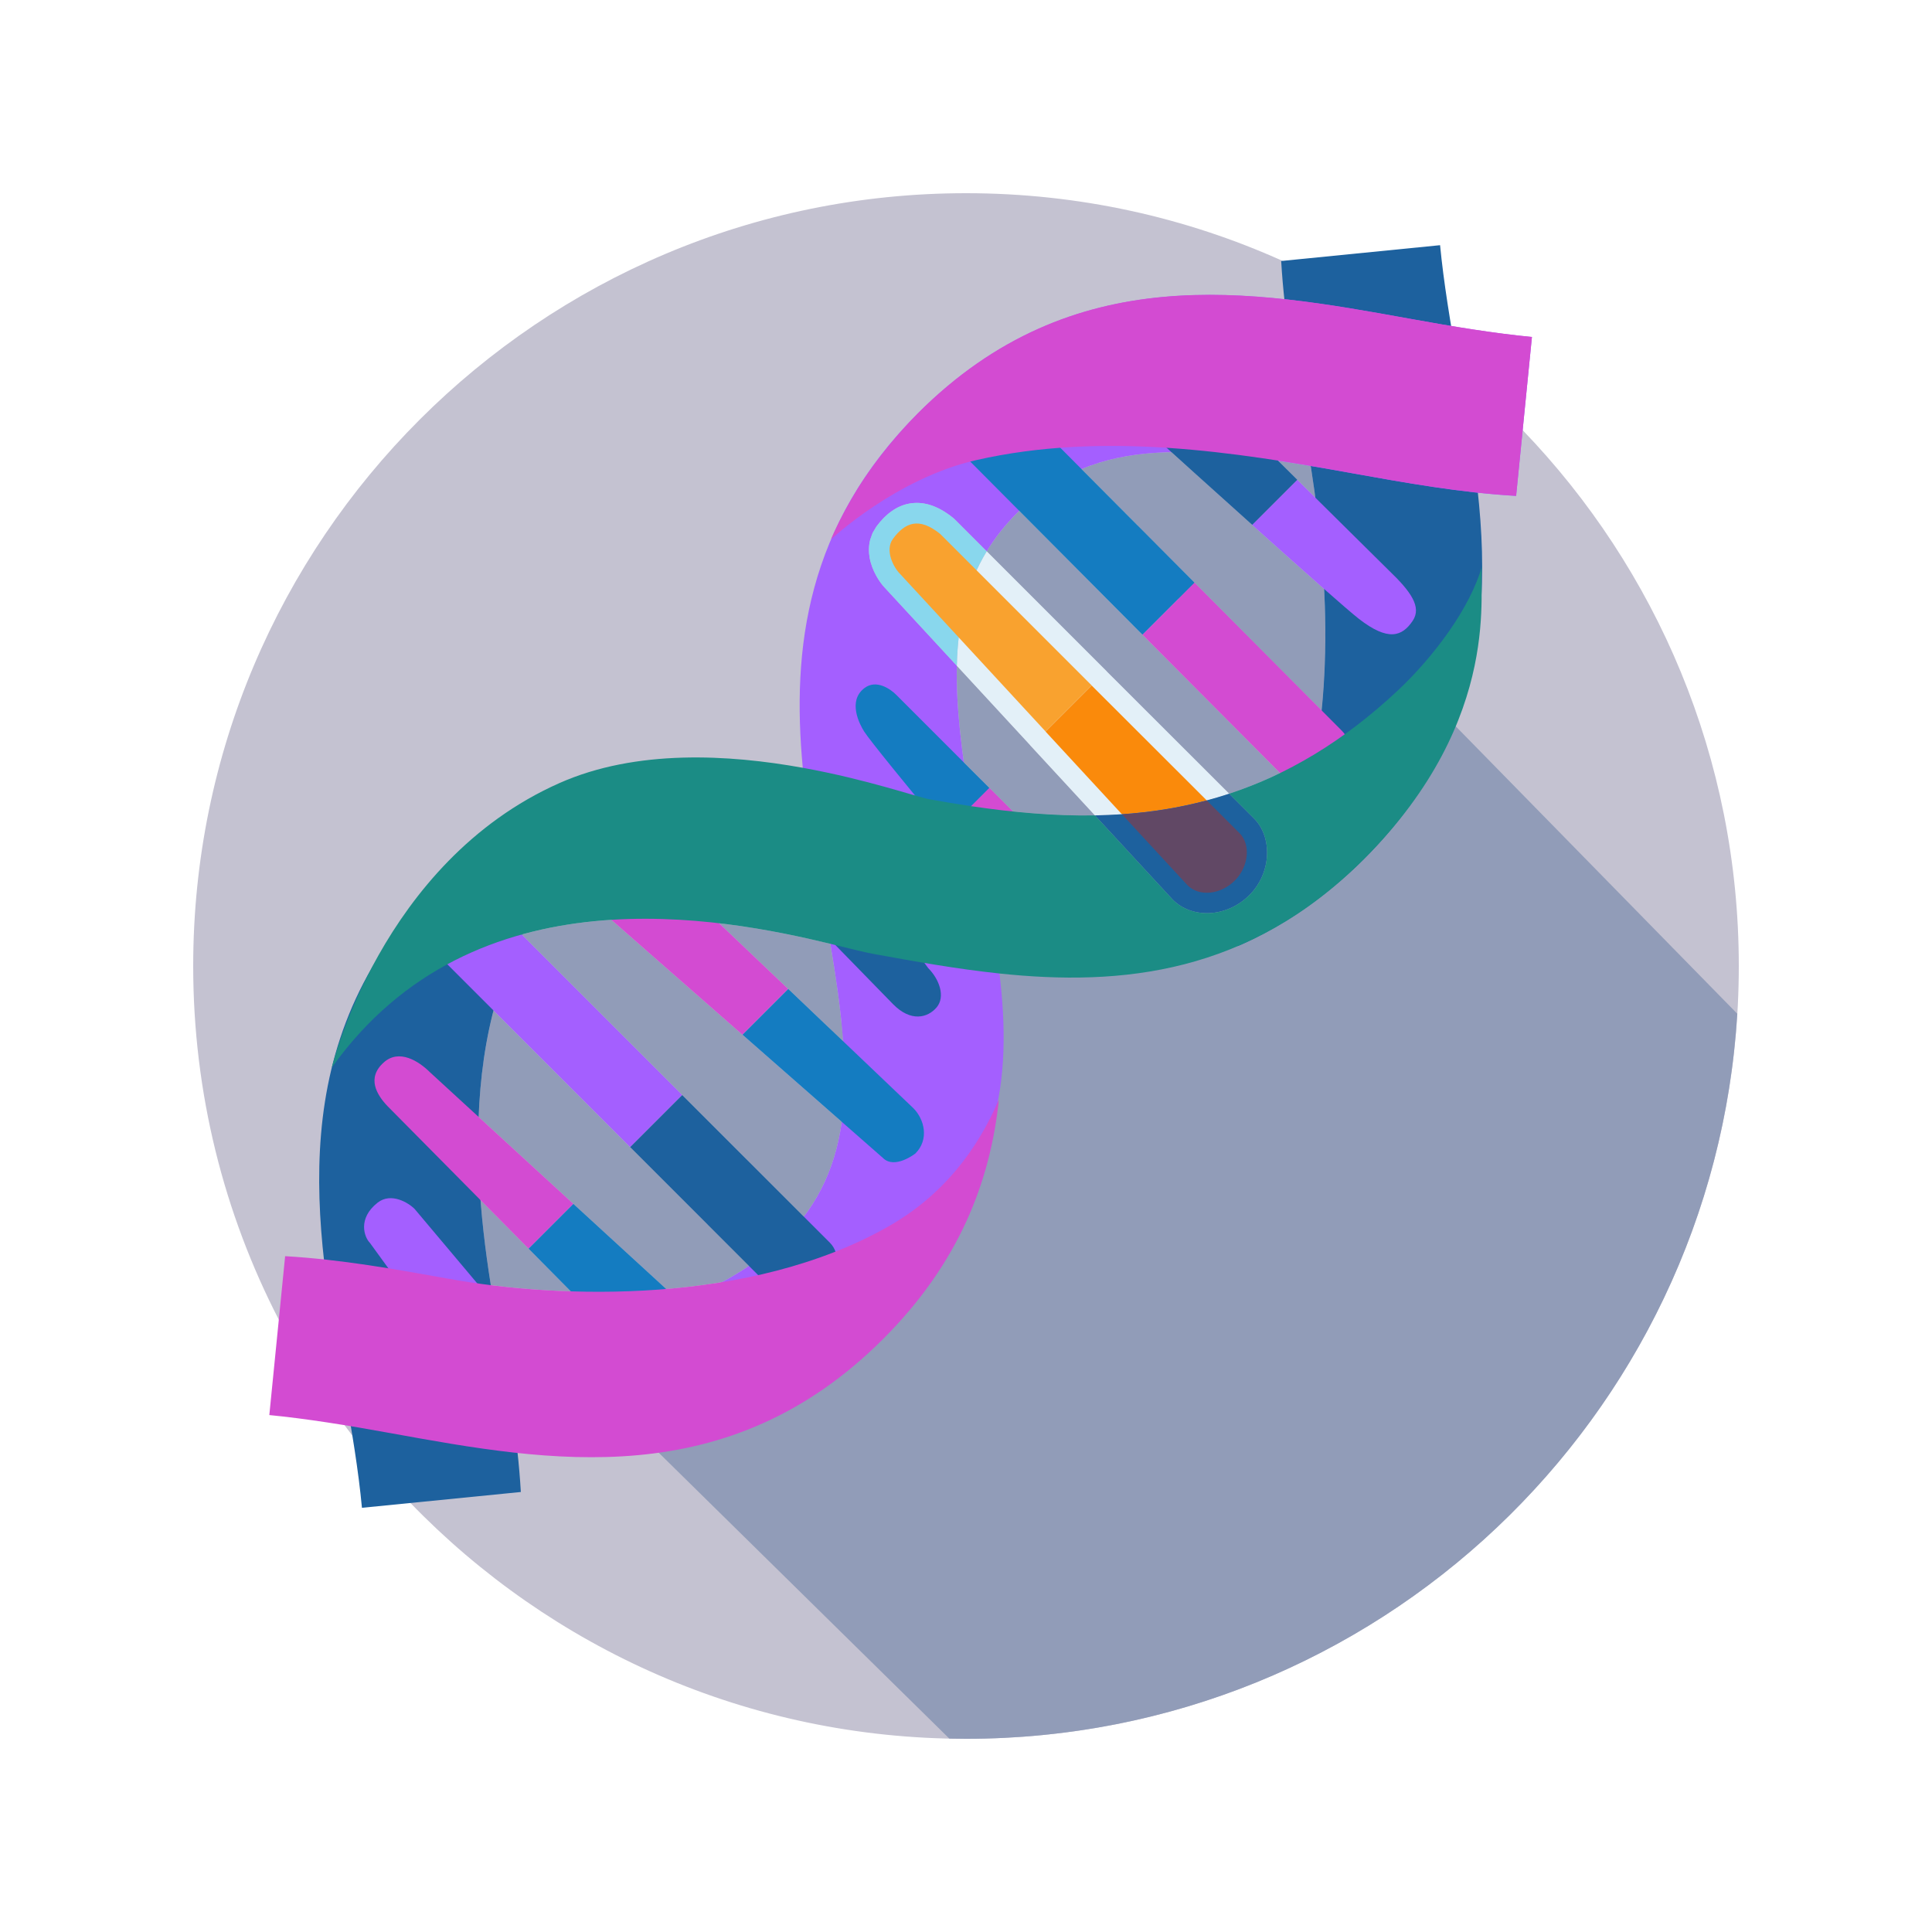
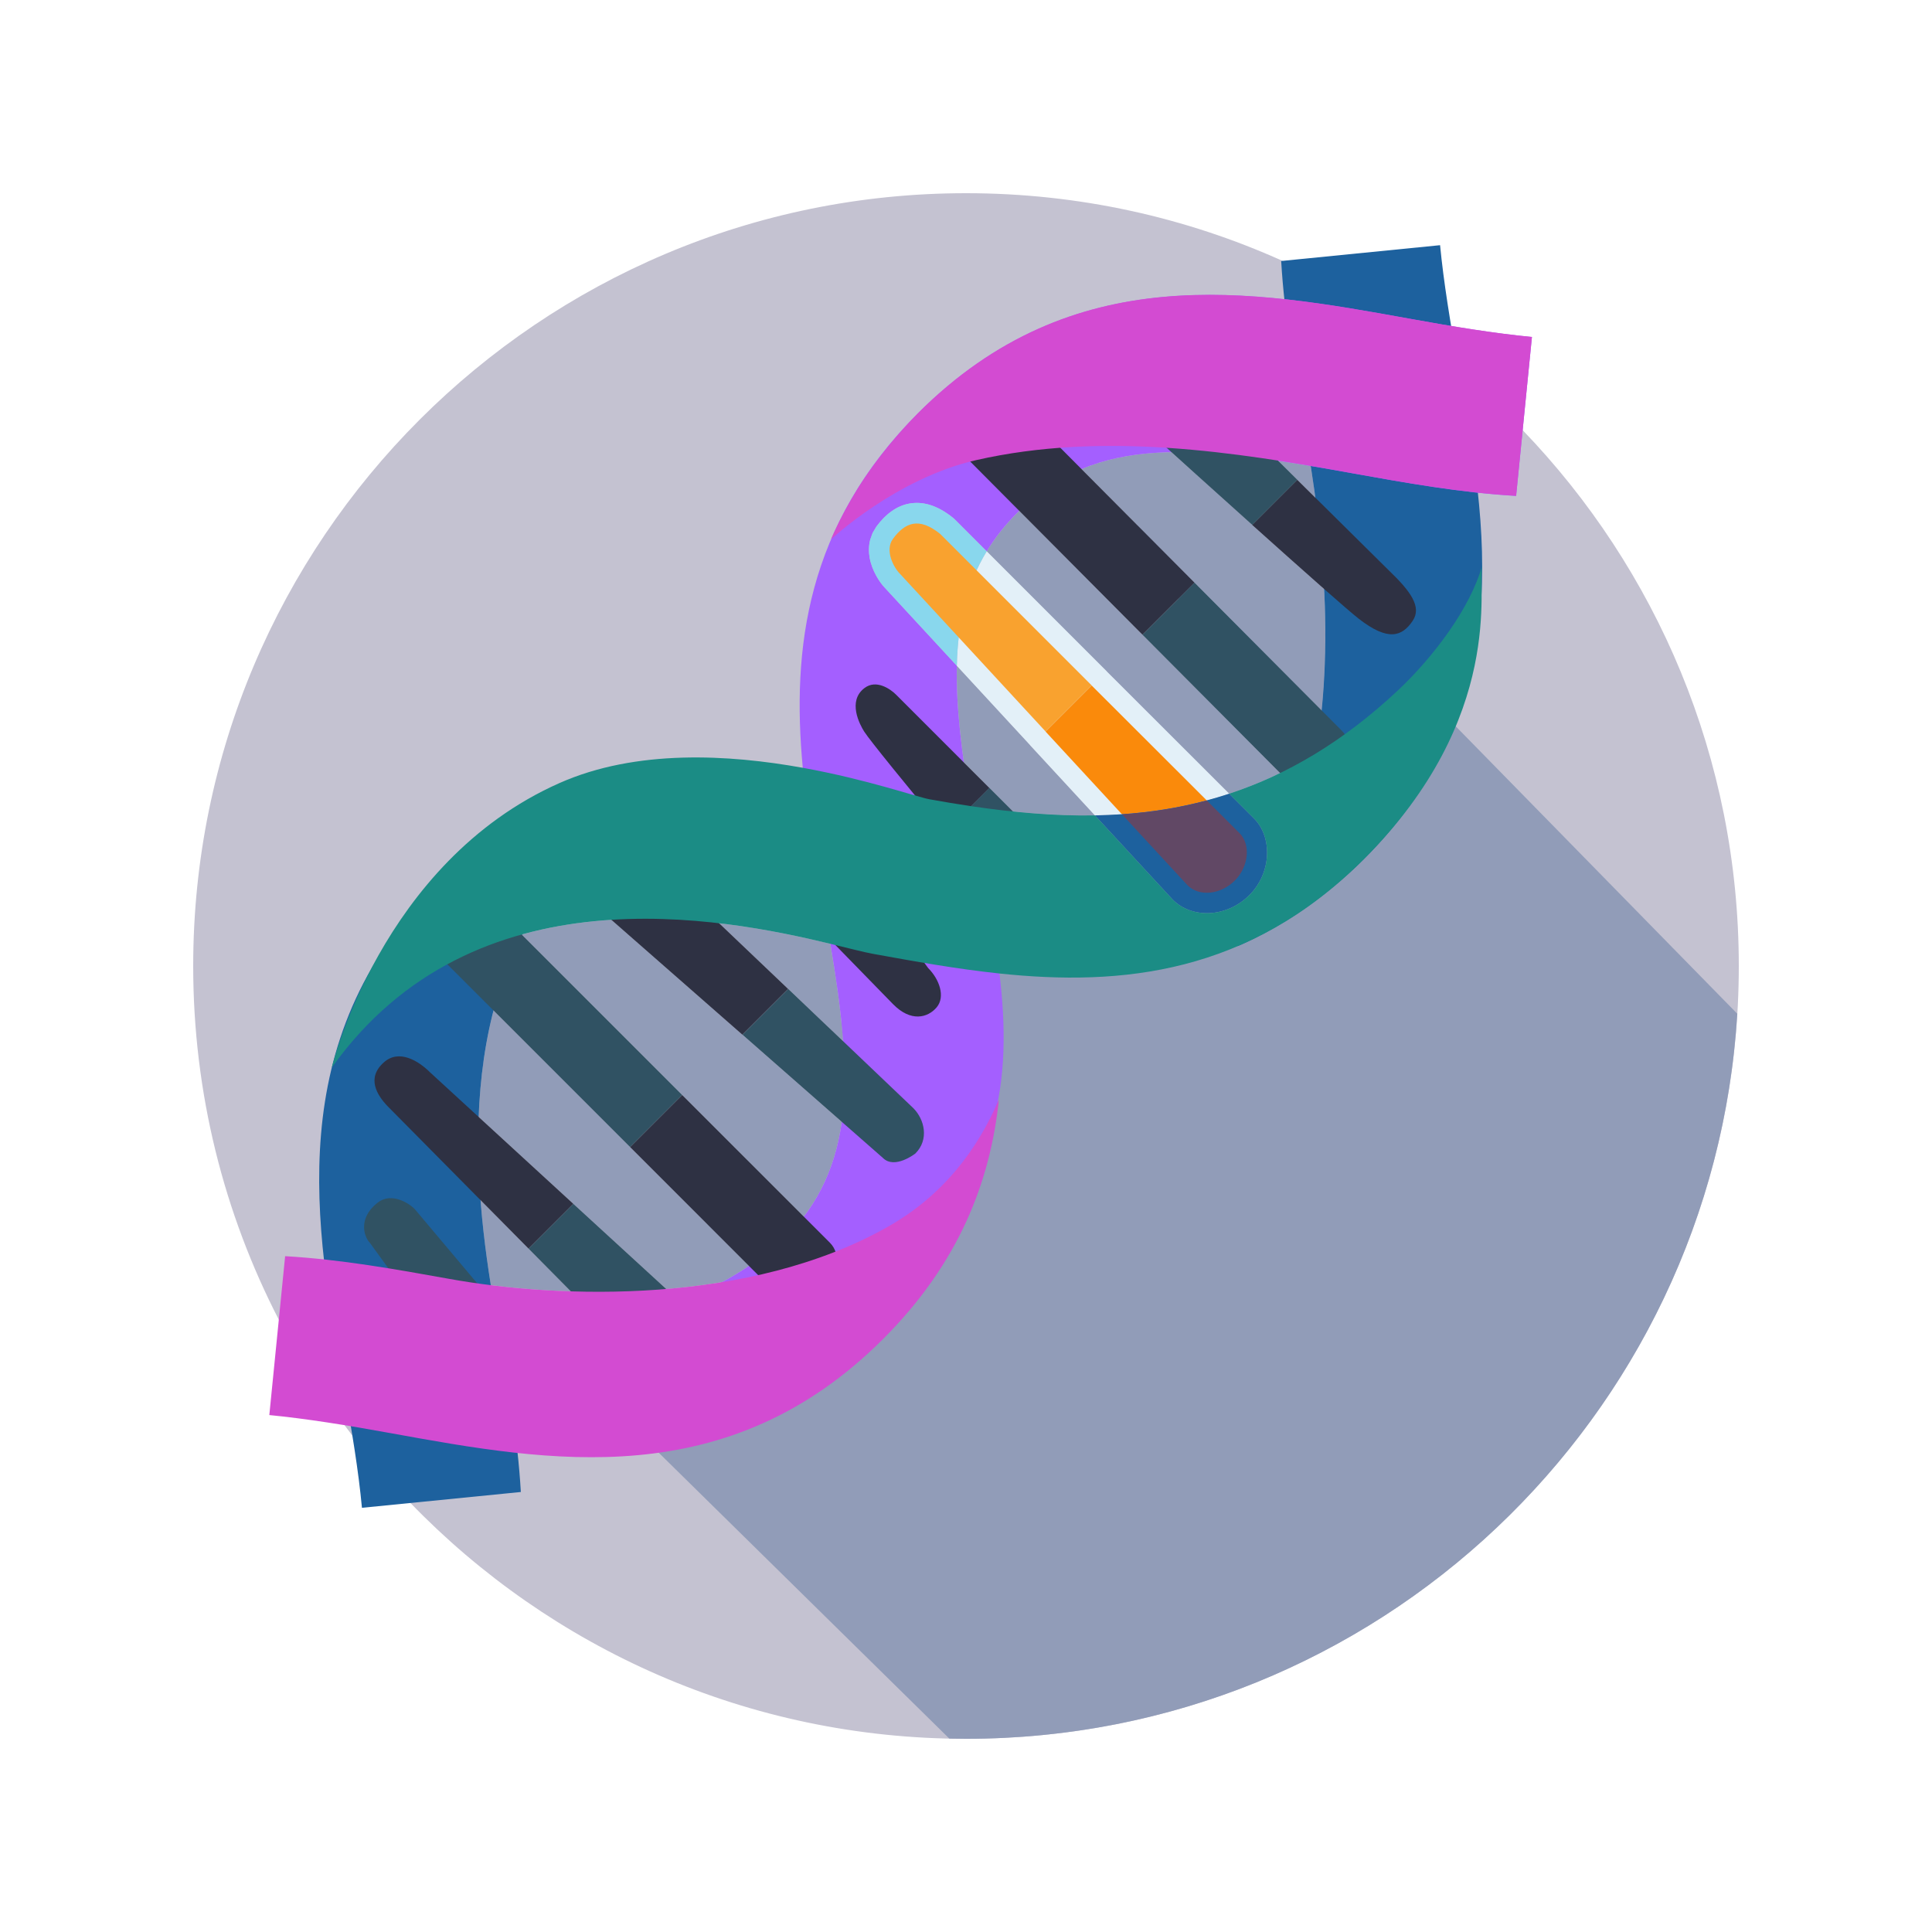
- <svg xmlns="http://www.w3.org/2000/svg" width="100%" height="100%" viewBox="-64 -64 640 640" version="1.1" xml:space="preserve" style="fill-rule:evenodd;clip-rule:evenodd;stroke-linejoin:round;stroke-miterlimit:2;">
-   <path d="M28.36,373.157C10.237,338.043 0,298.207 0,256C0,114.71 114.71,0 256,0C293.347,0 328.836,8.015 360.841,22.416C372.028,27.45 382.789,33.264 393.054,39.789L393.126,39.834C402.261,45.645 411.003,52.018 419.304,58.905C426.698,65.04 433.741,71.582 440.4,78.497C484.728,124.534 512,187.107 512,256C512,397.29 397.29,512 256,512C183.791,512 118.524,482.039 71.964,433.88C65.137,426.819 58.713,419.366 52.727,411.559C51.85,410.415 50.981,409.262 50.123,408.103C41.974,397.096 34.687,385.414 28.36,373.157Z" style="fill:rgb(196,194,209);" />
-   <path d="M397.603,155.547L511.498,271.82C503.325,405.833 392.07,512 256.001,512C254.153,512 252.311,511.967 250.472,511.929L135.327,398.653L155.328,366.151L163.5,373.642C164.953,373.521 166.409,373.387 167.866,373.241C172.98,372.729 178.116,372.063 183.24,371.226C186.025,369.827 189.517,367.704 192.936,365.435L183.353,355.853C183.604,355.688 183.855,355.523 184.106,355.357L170.403,341.654L183.545,320.299L202.284,339.038C202.471,338.79 202.656,338.541 202.838,338.291L212.458,347.91C219.476,338.589 223.556,328.404 225.512,316.978C225.671,316.05 225.816,315.113 225.947,314.168L200.863,292.157L210.555,276.408L215.303,280.933C215.142,278.775 214.943,276.575 214.71,274.333L226.439,285.511C225.845,277.535 224.765,269.036 223.36,259.941C223.183,258.798 223.002,257.646 222.815,256.484L261.059,194.339L263.705,196.985L263.723,196.968L271.58,204.824C283.726,206.093 295.745,206.549 307.648,205.73L307.089,205.123C309.34,205.18 311.587,205.201 313.83,205.186C317.768,205.159 321.695,205.018 325.61,204.749L298.445,175.333L304.166,169.611L335.747,201.147C341.1,199.718 346.431,197.947 351.742,195.79L355.785,199.828C359.013,198.966 362.233,197.989 365.445,196.887C367,196.355 368.552,195.793 370.103,195.201C373.938,193.737 377.763,192.09 381.579,190.245L381.881,190.098L332.905,140.873L308.847,116.683L312.892,110.109L331.69,129.001L373.817,171.342C374.669,162.873 375.044,154.445 375.038,146.079L396.669,167.82L396.767,166.83C397.13,163.06 397.407,159.299 397.603,155.547ZM286.91,152.33L297.621,163.041L292.166,168.496L283.042,158.615L286.91,152.33ZM292.18,168.511L297.618,163.073L304.15,169.596L298.448,175.298L292.18,168.511Z" style="fill:rgb(145,156,184);fill-rule:nonzero;" />
-   <path d="M273.629,105.214L314.441,146.249L360.047,192.087C354.449,194.81 348.829,197.074 343.184,198.933L302.84,158.647C302.715,158.5 302.584,158.356 302.445,158.217L262.859,118.631C265.578,114.159 268.933,109.903 273.018,105.818C273.221,105.615 273.425,105.413 273.629,105.214ZM252.966,156.534L276.967,182.524C277.084,182.675 277.209,182.823 277.341,182.966L298.716,206.112C289.739,206.27 280.695,205.776 271.58,204.824L263.723,196.968L263.705,196.985L255.296,188.575C253.669,176.859 252.748,166.246 252.966,156.534ZM211.062,248.649C213.04,260.374 214.569,271.082 215.303,280.933L197.102,263.588L181.944,278.747L214.845,307.618C213.218,319.328 209.351,329.653 202.284,339.038L108.909,245.664C108.933,245.618 108.956,245.572 108.98,245.526C118.813,242.811 128.767,241.323 138.513,240.704L181.911,278.75L197.07,263.591L174.225,241.833C188.777,243.528 201.57,246.366 211.062,248.649ZM99.486,270.737L184.106,355.357C180.922,357.47 177.67,359.447 175.077,360.749C168.946,361.751 162.796,362.489 156.695,362.999L125.913,334.778L94.558,306C95.006,294.281 96.474,282.358 99.486,270.737ZM95.183,333.559L111.073,349.618L125.079,363.777C115.677,363.48 106.745,362.743 98.591,361.73C97.221,353.088 95.956,343.573 95.183,333.559ZM373.817,171.342L331.69,129.001L294.257,91.38C303.228,87.649 313.06,85.991 324.044,85.779C332.404,93.328 341.831,101.821 350.8,109.862L350.783,109.879C359.676,117.858 368.125,125.393 374.635,131.121C375.324,144.37 375.179,157.801 373.817,171.342ZM371.735,100.875L365.744,94.947L365.762,94.929L359.422,88.656C362.915,89.174 366.505,89.748 370.196,90.368C370.744,93.852 371.26,97.355 371.735,100.875Z" style="fill:rgb(145,156,184);" />
-   <g transform="matrix(0.606218,0.606218,-0.74022,0.74022,250.534,-90.5271)">
+ <svg xmlns="http://www.w3.org/2000/svg" width="100%" height="100%" viewBox="0 0 640 640" version="1.1" xml:space="preserve" style="fill-rule:evenodd;clip-rule:evenodd;stroke-linejoin:round;stroke-miterlimit:2;">
+   <g transform="matrix(1,0,0,1,64,64)">
+     <path d="M28.36,373.157C10.237,338.043 0,298.207 0,256C0,114.71 114.71,0 256,0C293.347,0 328.836,8.015 360.841,22.416C372.028,27.45 382.789,33.264 393.054,39.789L393.126,39.834C402.261,45.645 411.003,52.018 419.304,58.905C426.698,65.04 433.741,71.582 440.4,78.497C484.728,124.534 512,187.107 512,256C512,397.29 397.29,512 256,512C183.791,512 118.524,482.039 71.964,433.88C65.137,426.819 58.713,419.366 52.727,411.559C51.85,410.415 50.981,409.262 50.123,408.103C41.974,397.096 34.687,385.414 28.36,373.157Z" style="fill:rgb(196,194,209);" />
+   </g>
+   <g transform="matrix(1,0,0,1,64,64)">
+     <path d="M397.603,155.547L511.498,271.82C503.325,405.833 392.07,512 256.001,512C254.153,512 252.311,511.967 250.472,511.929L135.327,398.653L155.328,366.151L163.5,373.642C164.953,373.521 166.409,373.387 167.866,373.241C172.98,372.729 178.116,372.063 183.24,371.226C186.025,369.827 189.517,367.704 192.936,365.435L183.353,355.853C183.604,355.688 183.855,355.523 184.106,355.357L170.403,341.654L183.545,320.299L202.284,339.038C202.471,338.79 202.656,338.541 202.838,338.291L212.458,347.91C219.476,338.589 223.556,328.404 225.512,316.978C225.671,316.05 225.816,315.113 225.947,314.168L200.863,292.157L210.555,276.408L215.303,280.933C215.142,278.775 214.943,276.575 214.71,274.333L226.439,285.511C225.845,277.535 224.765,269.036 223.36,259.941C223.183,258.798 223.002,257.646 222.815,256.484L261.059,194.339L263.705,196.985L263.723,196.968L271.58,204.824C283.726,206.093 295.745,206.549 307.648,205.73L307.089,205.123C309.34,205.18 311.587,205.201 313.83,205.186C317.768,205.159 321.695,205.018 325.61,204.749L298.445,175.333L304.166,169.611L335.747,201.147C341.1,199.718 346.431,197.947 351.742,195.79L355.785,199.828C359.013,198.966 362.233,197.989 365.445,196.887C367,196.355 368.552,195.793 370.103,195.201C373.938,193.737 377.763,192.09 381.579,190.245L381.881,190.098L332.905,140.873L308.847,116.683L312.892,110.109L331.69,129.001L373.817,171.342C374.669,162.873 375.044,154.445 375.038,146.079L396.669,167.82L396.767,166.83C397.13,163.06 397.407,159.299 397.603,155.547ZM286.91,152.33L297.621,163.041L292.166,168.496L283.042,158.615L286.91,152.33ZM292.18,168.511L297.618,163.073L304.15,169.596L298.448,175.298L292.18,168.511Z" style="fill:rgb(145,156,184);fill-rule:nonzero;" />
+   </g>
+   <g transform="matrix(1,0,0,1,64,64)">
+     <path d="M273.629,105.214L314.441,146.249L360.047,192.087C354.449,194.81 348.829,197.074 343.184,198.933L302.84,158.647C302.715,158.5 302.584,158.356 302.445,158.217L262.859,118.631C265.578,114.159 268.933,109.903 273.018,105.818C273.221,105.615 273.425,105.413 273.629,105.214ZM252.966,156.534L276.967,182.524C277.084,182.675 277.209,182.823 277.341,182.966L298.716,206.112C289.739,206.27 280.695,205.776 271.58,204.824L263.723,196.968L263.705,196.985L255.296,188.575C253.669,176.859 252.748,166.246 252.966,156.534ZM211.062,248.649C213.04,260.374 214.569,271.082 215.303,280.933L197.102,263.588L181.944,278.747L214.845,307.618C213.218,319.328 209.351,329.653 202.284,339.038L108.909,245.664C108.933,245.618 108.956,245.572 108.98,245.526C118.813,242.811 128.767,241.323 138.513,240.704L181.911,278.75L197.07,263.591L174.225,241.833C188.777,243.528 201.57,246.366 211.062,248.649ZM99.486,270.737L184.106,355.357C180.922,357.47 177.67,359.447 175.077,360.749C168.946,361.751 162.796,362.489 156.695,362.999L125.913,334.778L94.558,306C95.006,294.281 96.474,282.358 99.486,270.737ZM95.183,333.559L111.073,349.618L125.079,363.777C115.677,363.48 106.745,362.743 98.591,361.73C97.221,353.088 95.956,343.573 95.183,333.559ZM373.817,171.342L331.69,129.001L294.257,91.38C303.228,87.649 313.06,85.991 324.044,85.779C332.404,93.328 341.831,101.821 350.8,109.862L350.783,109.879C359.676,117.858 368.125,125.393 374.635,131.121C375.324,144.37 375.179,157.801 373.817,171.342ZM371.735,100.875L365.744,94.947L365.762,94.929L359.422,88.656C362.915,89.174 366.505,89.748 370.196,90.368C370.744,93.852 371.26,97.355 371.735,100.875Z" style="fill:rgb(145,156,184);" />
+   </g>
+   <g transform="matrix(0.606218,0.606218,-0.74022,0.74022,314.534,-26.5271)">
    <g>
      <g transform="matrix(2.39238,-2.39238,2.39238,2.39238,-58.2244,225)">
        <path d="M15.87,60.07C22.98,52.96 31.4,51.52 39.81,51.48C34.88,53.17 31.22,56.71 27.75,61.69C18.61,74.81 23.63,95 26.88,106.77C28.42,112.35 30.01,118.17 30.92,124L14.58,124C13.84,120.13 12.73,115.85 11.4,111.04C6.82,94.4 1.34,74.6 15.87,60.07Z" style="fill:rgb(29,97,158);fill-rule:nonzero;" />
      </g>
      <g transform="matrix(2.39238,-2.39238,2.39238,2.39238,-58.2244,225)">
        <path d="M116.69,16.96C121.27,33.6 126.47,52.45 111.94,66.98C110.09,68.83 107.72,70.69 105.44,72.05C102.38,73.87 99.73,74.71 99.73,74.71C99.73,74.71 104.73,64.94 105.45,59.65C107.22,46.76 104.61,33.61 101.2,21.22C99.68,15.65 98.08,9.83 97.17,4L113.51,4C114.26,7.86 115.37,12.15 116.69,16.96Z" style="fill:rgb(29,97,158);fill-rule:nonzero;" />
      </g>
      <g transform="matrix(2.39238,-2.39238,2.39238,2.39238,-58.2244,225)">
-         <path d="M48.464,104.64C48.463,104.64 48.461,104.64 48.46,104.64C48.461,104.64 48.463,104.64 48.464,104.64ZM52.718,51.694C50.325,39.201 50.567,26.513 61.02,16.06C75.55,1.53 94.41,6.73 111.04,11.31C115.85,12.64 120.14,13.74 124,14.49L124,30.83C118.17,29.92 112.35,28.32 106.77,26.79C90.29,22.25 79.76,20.02 72.37,27.41C71.217,28.563 70.297,29.793 69.585,31.111L65.952,27.478C65.896,27.422 65.837,27.368 65.776,27.316C63.873,25.707 62.326,25.257 61.085,25.35C59.827,25.444 58.743,26.141 57.875,27.396L57.868,27.406L57.542,28.029L57.364,28.697C57.267,29.302 57.325,29.955 57.504,30.606C57.867,31.921 58.765,33.215 59.395,33.858L67.665,42.686C67.993,46.928 69.072,51.79 70.548,57.408C70.922,58.829 71.321,60.299 71.74,61.82C72.853,65.86 74.266,70.441 75.275,75.094C77.613,85.874 77.781,97.042 67.01,102.77C62.151,105.349 53.944,104.151 48.464,104.64C49.948,104.505 54.531,101.599 55.64,100.49C62.385,93.745 61.124,84.376 57.401,70.261C57.045,68.912 56.666,67.518 56.27,66.08C54.985,61.411 53.651,56.567 52.718,51.694Z" style="fill:rgb(164,95,255);fill-rule:nonzero;" />
+         <path d="M48.464,104.64L48.46,104.64L48.464,104.64ZM52.718,51.694C50.325,39.201 50.567,26.513 61.02,16.06C75.55,1.53 94.41,6.73 111.04,11.31C115.85,12.64 120.14,13.74 124,14.49L124,30.83C118.17,29.92 112.35,28.32 106.77,26.79C90.29,22.25 79.76,20.02 72.37,27.41C71.217,28.563 70.297,29.793 69.585,31.111L65.952,27.478C65.896,27.422 65.837,27.368 65.776,27.316C63.873,25.707 62.326,25.257 61.085,25.35C59.827,25.444 58.743,26.141 57.875,27.396L57.868,27.406L57.542,28.029L57.364,28.697C57.267,29.302 57.325,29.955 57.504,30.606C57.867,31.921 58.765,33.215 59.395,33.858L67.665,42.686C67.993,46.928 69.072,51.79 70.548,57.408C70.922,58.829 71.321,60.299 71.74,61.82C72.853,65.86 74.266,70.441 75.275,75.094C77.613,85.874 77.781,97.042 67.01,102.77C62.151,105.349 53.944,104.151 48.464,104.64C49.948,104.505 54.531,101.599 55.64,100.49C62.385,93.745 61.124,84.376 57.401,70.261C57.045,68.912 56.666,67.518 56.27,66.08C54.985,61.411 53.651,56.567 52.718,51.694Z" style="fill:rgb(164,95,255);fill-rule:nonzero;" />
      </g>
      <g transform="matrix(2.39238,-2.39238,2.39238,2.39238,-58.2244,225)">
-         <path d="M34.3,113.48C35.6,114.78 35.6,117.05 34.3,118.35C33.657,118.996 32.782,119.36 31.87,119.36C30.958,119.36 30.083,118.996 29.44,118.35L20.84,107.17L25.12,102.89L34.3,113.48Z" style="fill:rgb(29,97,158);fill-rule:nonzero;" />
+         <path d="M34.3,113.48C35.6,114.78 35.6,117.05 34.3,118.35C33.657,118.996 32.782,119.36 31.87,119.36C30.958,119.36 30.083,118.996 29.44,118.35L20.84,107.17L25.12,102.89L34.3,113.48Z" style="fill:rgb(46,49,67);fill-rule:nonzero;" />
      </g>
      <g transform="matrix(2.39238,-2.39238,2.39238,2.39238,-58.2244,225)">
-         <path d="M13.05,92.47C14.36,91.49 16.3,92.84 16.95,93.49L25.12,102.9L20.84,107.18L12.68,96.58C12.02,95.92 11.12,93.91 13.05,92.47Z" style="fill:rgb(164,95,255);fill-rule:nonzero;" />
+         <path d="M13.05,92.47C14.36,91.49 16.3,92.84 16.95,93.49L25.12,102.9L20.84,107.18L12.68,96.58C12.02,95.92 11.12,93.91 13.05,92.47Z" style="fill:rgb(48,82,99);fill-rule:nonzero;" />
      </g>
      <g transform="matrix(2.39238,-2.39238,2.39238,2.39238,-58.2244,225)">
-         <path d="M50.87,110.89C52.201,112.228 52.201,114.422 50.87,115.76C50.22,116.41 49.36,116.77 48.44,116.77C47.52,116.77 46.66,116.41 46.01,115.76L29.2,98.8L33.39,94.61L50.87,110.89Z" style="fill:rgb(20,124,193);fill-rule:nonzero;" />
+         <path d="M50.87,110.89C52.201,112.228 52.201,114.422 50.87,115.76C50.22,116.41 49.36,116.77 48.44,116.77C47.52,116.77 46.66,116.41 46.01,115.76L29.2,98.8L33.39,94.61L50.87,110.89Z" style="fill:rgb(48,82,99);fill-rule:nonzero;" />
      </g>
      <g transform="matrix(2.39238,-2.39238,2.39238,2.39238,-58.2244,225)">
-         <path d="M12.25,77.96C13.68,76.71 15.83,78.15 17.17,79.49L33.39,94.61L29.2,98.8L13.09,82.55C11.86,81.27 10.59,79.4 12.25,77.96Z" style="fill:rgb(211,75,210);fill-rule:nonzero;" />
+         <path d="M12.25,77.96C13.68,76.71 15.83,78.15 17.17,79.49L33.39,94.61L29.2,98.8L13.09,82.55C11.86,81.27 10.59,79.4 12.25,77.96Z" style="fill:rgb(46,49,67);fill-rule:nonzero;" />
      </g>
      <g transform="matrix(2.39238,-2.39238,2.39238,2.39238,-58.2244,225)">
-         <path d="M60.45,101.31C61.75,102.61 61.75,104.88 60.45,106.18C59.112,107.511 56.918,107.511 55.58,106.18L38.7,89.3L43.57,84.43L60.45,101.31Z" style="fill:rgb(29,97,158);fill-rule:nonzero;" />
+         <path d="M60.45,101.31C61.75,102.61 61.75,104.88 60.45,106.18C59.112,107.511 56.918,107.511 55.58,106.18L38.7,89.3L43.57,84.43L60.45,101.31Z" style="fill:rgb(46,49,67);fill-rule:nonzero;" />
      </g>
      <g transform="matrix(2.39238,-2.39238,2.39238,2.39238,-58.2244,225)">
-         <path d="M14.82,64C14.82,63.08 15.18,62.22 15.83,61.56C17.168,60.229 19.362,60.229 20.7,61.56L43.57,84.43L38.7,89.3L15.83,66.43C15.182,65.788 14.818,64.912 14.82,64Z" style="fill:rgb(164,95,255);fill-rule:nonzero;" />
+         <path d="M14.82,64C14.82,63.08 15.18,62.22 15.83,61.56C17.168,60.229 19.362,60.229 20.7,61.56L43.57,84.43L38.7,89.3L15.83,66.43C15.182,65.788 14.818,64.912 14.82,64Z" style="fill:rgb(48,82,99);fill-rule:nonzero;" />
      </g>
      <g transform="matrix(2.39238,-2.39238,2.39238,2.39238,-58.2244,225)">
-         <path d="M67.71,88.18C69.01,89.48 69.7,91.62 68.4,92.92C68.4,92.92 66.42,94.39 65.08,93.05L49.21,78.79L53.49,74.51L67.71,88.18Z" style="fill:rgb(20,124,193);fill-rule:nonzero;" />
+         <path d="M67.71,88.18C69.01,89.48 69.7,91.62 68.4,92.92C68.4,92.92 66.42,94.39 65.08,93.05L49.21,78.79L53.49,74.51L67.71,88.18Z" style="fill:rgb(48,82,99);fill-rule:nonzero;" />
      </g>
      <g transform="matrix(2.39238,-2.39238,2.39238,2.39238,-58.2244,225)">
-         <path d="M29.98,60C29.98,59.08 30.34,58.22 30.99,57.57C31.64,56.92 32.51,56.56 33.42,56.56C34.34,56.56 35.21,56.92 35.85,57.57L53.48,74.51L49.2,78.79L30.99,62.44C30.342,61.794 29.978,60.915 29.98,60Z" style="fill:rgb(211,75,210);fill-rule:nonzero;" />
+         <path d="M29.98,60C29.98,59.08 30.34,58.22 30.99,57.57C31.64,56.92 32.51,56.56 33.42,56.56C34.34,56.56 35.21,56.92 35.85,57.57L53.48,74.51L49.2,78.79L30.99,62.44C30.342,61.794 29.978,60.915 29.98,60Z" style="fill:rgb(46,49,67);fill-rule:nonzero;" />
      </g>
      <g transform="matrix(2.39238,-2.39238,2.39238,2.39238,-58.2244,225)">
-         <path d="M67.81,73.79C69.11,75.09 69.91,76.96 69.1,77.96C68.29,78.96 66.57,79.25 64.53,77.17C63.73,76.35 60.9,73.46 57.75,70.25L61.88,66.12L67.81,73.79Z" style="fill:rgb(29,97,158);fill-rule:nonzero;" />
+         <path d="M67.81,73.79C69.11,75.09 69.91,76.96 69.1,77.96C68.29,78.96 66.57,79.25 64.53,77.17C63.73,76.35 60.9,73.46 57.75,70.25L61.88,66.12L67.81,73.79Z" style="fill:rgb(46,49,67);fill-rule:nonzero;" />
      </g>
      <g transform="matrix(2.39238,-2.39238,2.39238,2.39238,-58.2244,225)">
-         <path d="M46.2,57.07C46.2,56.19 46.54,55.31 47.21,54.64C48.548,53.309 50.742,53.309 52.08,54.64L57.81,60.87L61.87,66.12L57.74,70.25C52.85,65.26 47.2,59.5 47.2,59.5C46.54,58.83 46.2,57.95 46.2,57.07Z" style="fill:rgb(164,95,255);fill-rule:nonzero;" />
+         <path d="M46.2,57.07C46.2,56.19 46.54,55.31 47.21,54.64C48.548,53.309 50.742,53.309 52.08,54.64L57.81,60.87L61.87,66.12L57.74,70.25C52.85,65.26 47.2,59.5 47.2,59.5C46.54,58.83 46.2,57.95 46.2,57.07Z" style="fill:rgb(48,82,99);fill-rule:nonzero;" />
      </g>
      <g transform="matrix(2.39238,-2.39238,2.39238,2.39238,-58.2244,225)">
-         <path d="M82.19,65.59C83.521,66.928 83.521,69.122 82.19,70.46C80.852,71.791 78.658,71.791 77.32,70.46C75.982,69.129 72.78,65.21 68.17,59.83L72.3,55.7L82.19,65.59Z" style="fill:rgb(211,75,210);fill-rule:nonzero;" />
+         <path d="M82.19,65.59C83.521,66.928 83.521,69.122 82.19,70.46C80.852,71.791 78.658,71.791 77.32,70.46C75.982,69.129 72.78,65.21 68.17,59.83L72.3,55.7L82.19,65.59Z" style="fill:rgb(48,82,99);fill-rule:nonzero;" />
      </g>
      <g transform="matrix(2.39238,-2.39238,2.39238,2.39238,-58.2244,225)">
-         <path d="M58.3,44.05C59.43,43.24 61,44.41 61.65,45.06L72.3,55.71L68.17,59.84C63.82,54.76 59.41,49.56 58.71,48.55C58.19,47.79 56.65,45.23 58.3,44.05Z" style="fill:rgb(20,124,193);fill-rule:nonzero;" />
+         <path d="M58.3,44.05C59.43,43.24 61,44.41 61.65,45.06L72.3,55.71L68.17,59.84C63.82,54.76 59.41,49.56 58.71,48.55C58.19,47.79 56.65,45.23 58.3,44.05Z" style="fill:rgb(46,49,67);fill-rule:nonzero;" />
      </g>
      <g transform="matrix(2.39238,-2.39238,2.39238,2.39238,-58.2244,225)">
        <path d="M69.585,31.111L83.232,44.758C83.28,44.806 83.326,44.855 83.369,44.905L97.276,58.796C96.526,58.974 95.772,59.128 95.014,59.258C92.176,59.746 89.285,59.909 86.346,59.818C85.421,59.789 84.492,59.736 83.557,59.659L76.133,51.735C76.087,51.686 76.043,51.636 76.002,51.585L67.665,42.686C67.318,38.183 67.816,34.378 69.585,31.111Z" style="fill:rgb(227,240,248);" />
      </g>
      <g transform="matrix(2.39238,-2.39238,2.39238,2.39238,-58.2244,225)">
        <path d="M86.346,59.818L77.56,50.44L81.87,46.13L95.014,59.258C92.176,59.746 89.285,59.909 86.346,59.818Z" style="fill:rgb(250,138,11);fill-rule:nonzero;" />
      </g>
      <g transform="matrix(0.824786,-0.675475,0.824786,0.675475,-131.971,230.378)">
        <path d="M252.966,156.534L229.156,130.749C227.333,128.879 224.854,124.999 224.108,120.877C223.739,118.838 223.763,116.755 224.269,114.774L225.056,112.567L226.305,110.453L226.33,110.419C229.529,106.1 233.244,103.507 237.327,102.8C241.354,102.102 246.194,103.055 251.808,107.63C251.987,107.776 252.159,107.931 252.322,108.095L262.859,118.631C256.116,129.723 253.29,142.138 252.966,156.534Z" style="fill:rgb(137,215,237);" />
      </g>
      <g transform="matrix(0.824786,-0.675475,0.824786,0.675475,-131.971,230.378)">
        <path d="M298.716,206.112C301.701,206.059 304.678,205.934 307.648,205.73C317.085,205.08 326.45,203.629 335.747,201.147C338.231,200.484 340.71,199.747 343.184,198.933L351.436,207.173L351.439,207.176C357.51,213.247 357.291,225.097 349.878,232.51L349.868,232.52C342.25,240.108 330.803,240.294 324.558,234.086C324.489,234.017 324.422,233.947 324.356,233.876L298.716,206.112Z" style="fill:rgb(29,97,158);" />
      </g>
      <g transform="matrix(2.39238,-2.39238,2.39238,2.39238,-58.2244,225)">
        <path d="M59.72,28.84C60.8,27.28 62.19,26.81 64.59,28.84L81.87,46.12L77.56,50.43L60.79,32.53C60.12,31.86 58.95,29.97 59.72,28.84Z" style="fill:rgb(249,162,47);fill-rule:nonzero;" />
      </g>
      <g transform="matrix(2.39238,-2.39238,2.39238,2.39238,-58.2244,225)">
-         <path d="M108.34,53.43C109.671,54.768 109.671,56.962 108.34,58.3C107.002,59.631 104.808,59.631 103.47,58.3L86.62,41.38L91.49,36.51L108.34,53.43Z" style="fill:rgb(211,75,210);fill-rule:nonzero;" />
+         <path d="M108.34,53.43C109.671,54.768 109.671,56.962 108.34,58.3C107.002,59.631 104.808,59.631 103.47,58.3L86.62,41.38L91.49,36.51L108.34,53.43Z" style="fill:rgb(48,82,99);fill-rule:nonzero;" />
      </g>
      <g transform="matrix(2.39238,-2.39238,2.39238,2.39238,-58.2244,225)">
-         <path d="M66.17,19.42C66.17,18.5 66.53,17.64 67.18,16.99C68.518,15.659 70.712,15.659 72.05,16.99L91.49,36.51L86.62,41.38L66.53,21.2C65.88,20.55 66.17,20.34 66.17,19.42Z" style="fill:rgb(20,124,193);fill-rule:nonzero;" />
+         <path d="M66.17,19.42C66.17,18.5 66.53,17.64 67.18,16.99C68.518,15.659 70.712,15.659 72.05,16.99L91.49,36.51L86.62,41.38L66.53,21.2C65.88,20.55 66.17,20.34 66.17,19.42Z" style="fill:rgb(46,49,67);fill-rule:nonzero;" />
      </g>
      <g transform="matrix(2.39238,-2.39238,2.39238,2.39238,-58.2244,225)">
-         <path d="M111.55,37.25C114.04,39.65 115.37,41.39 114.55,42.73C113.61,44.27 112.2,44.62 108.95,41.98C107.65,40.92 102.53,36.28 96.88,31.11L101.1,26.89L111.55,37.25Z" style="fill:rgb(164,95,255);fill-rule:nonzero;" />
+         <path d="M111.55,37.25C114.04,39.65 115.37,41.39 114.55,42.73C113.61,44.27 112.2,44.62 108.95,41.98C107.65,40.92 102.53,36.28 96.88,31.11L101.1,26.89L111.55,37.25Z" style="fill:rgb(46,49,67);fill-rule:nonzero;" />
      </g>
      <g transform="matrix(2.39238,-2.39238,2.39238,2.39238,-58.2244,225)">
-         <path d="M77.87,12.12C77.87,11.24 78.21,10.36 78.88,9.68C80.218,8.349 82.412,8.349 83.75,9.68L101.11,26.89L96.89,31.11C88.48,23.42 78.88,14.55 78.88,14.55C78.234,13.907 77.87,13.032 77.87,12.12Z" style="fill:rgb(29,97,158);fill-rule:nonzero;" />
+         <path d="M77.87,12.12C77.87,11.24 78.21,10.36 78.88,9.68C80.218,8.349 82.412,8.349 83.75,9.68L101.11,26.89L96.89,31.11C88.48,23.42 78.88,14.55 78.88,14.55C78.234,13.907 77.87,13.032 77.87,12.12Z" style="fill:rgb(48,82,99);fill-rule:nonzero;" />
      </g>
      <g transform="matrix(2.39238,-2.39238,2.39238,2.39238,-58.2244,225)">
        <path d="M66.31,100.24C71.75,97.55 74.83,93.11 76.52,88.18C76.47,96.59 74.09,104.73 66.98,111.84C52.45,126.37 33.59,121.18 16.96,116.59C12.15,115.26 7.86,114.16 4,113.41L4,97.07C9.83,97.98 15.65,99.58 21.23,101.11C33,104.36 52.81,106.93 66.31,100.24Z" style="fill:rgb(211,75,210);fill-rule:nonzero;" />
      </g>
      <g transform="matrix(2.39238,-2.39238,2.39238,2.39238,-58.2244,225)">
        <path d="M67.54,21.53C59.4,22.6 53.29,28.26 53.29,28.26C53.29,28.26 54.13,25.62 55.95,22.55C57.31,20.27 59.17,17.91 61.02,16.05C75.55,1.52 94.41,6.72 111.04,11.3C115.85,12.63 120.14,13.73 124,14.48L124,30.82C118.17,29.91 112.35,28.31 106.77,26.78C94.39,23.37 80.45,19.84 67.54,21.53Z" style="fill:rgb(211,75,210);fill-rule:nonzero;" />
      </g>
      <g transform="matrix(2.39238,-2.39238,2.39238,2.39238,-58.2244,225)">
        <path d="M57.401,70.261C45.941,66.456 19.6,58.732 6.9,77.96C6.9,77.96 9.86,57.16 27.59,50.77C35.232,48.015 44.921,49.548 52.718,51.694C59.522,53.567 64.885,55.907 66.19,56.27C67.651,56.672 69.104,57.054 70.548,57.408C74.969,58.49 79.31,59.311 83.557,59.659L92.463,69.165C92.486,69.189 92.509,69.213 92.533,69.237C94.685,71.378 98.268,71.677 100.42,69.536L100.423,69.533C102.516,67.44 102.215,63.731 100.122,61.638L100.121,61.637L97.276,58.796C103.009,57.434 108.516,54.636 113.75,49.79C116.988,46.792 120.435,42.016 121.198,37.669C120.863,39.642 125.27,53.66 111.94,66.99C101.201,77.729 88.096,77.696 75.275,75.094C70.749,74.176 66.259,72.938 61.92,71.74C60.981,71.482 59.423,70.933 57.401,70.261Z" style="fill:rgb(27,140,133);" />
      </g>
      <g transform="matrix(0.768022,-0.628987,0.768022,0.628987,-115.871,237.554)">
        <path d="M355.785,199.828L367.457,211.482C371.506,215.532 370.725,223.384 365.78,228.329C360.694,233.395 353.103,234.151 348.934,230.006L325.61,204.749C335.744,204.052 345.801,202.494 355.785,199.828Z" style="fill:rgb(97,72,101);" />
      </g>
    </g>
  </g>
</svg>
